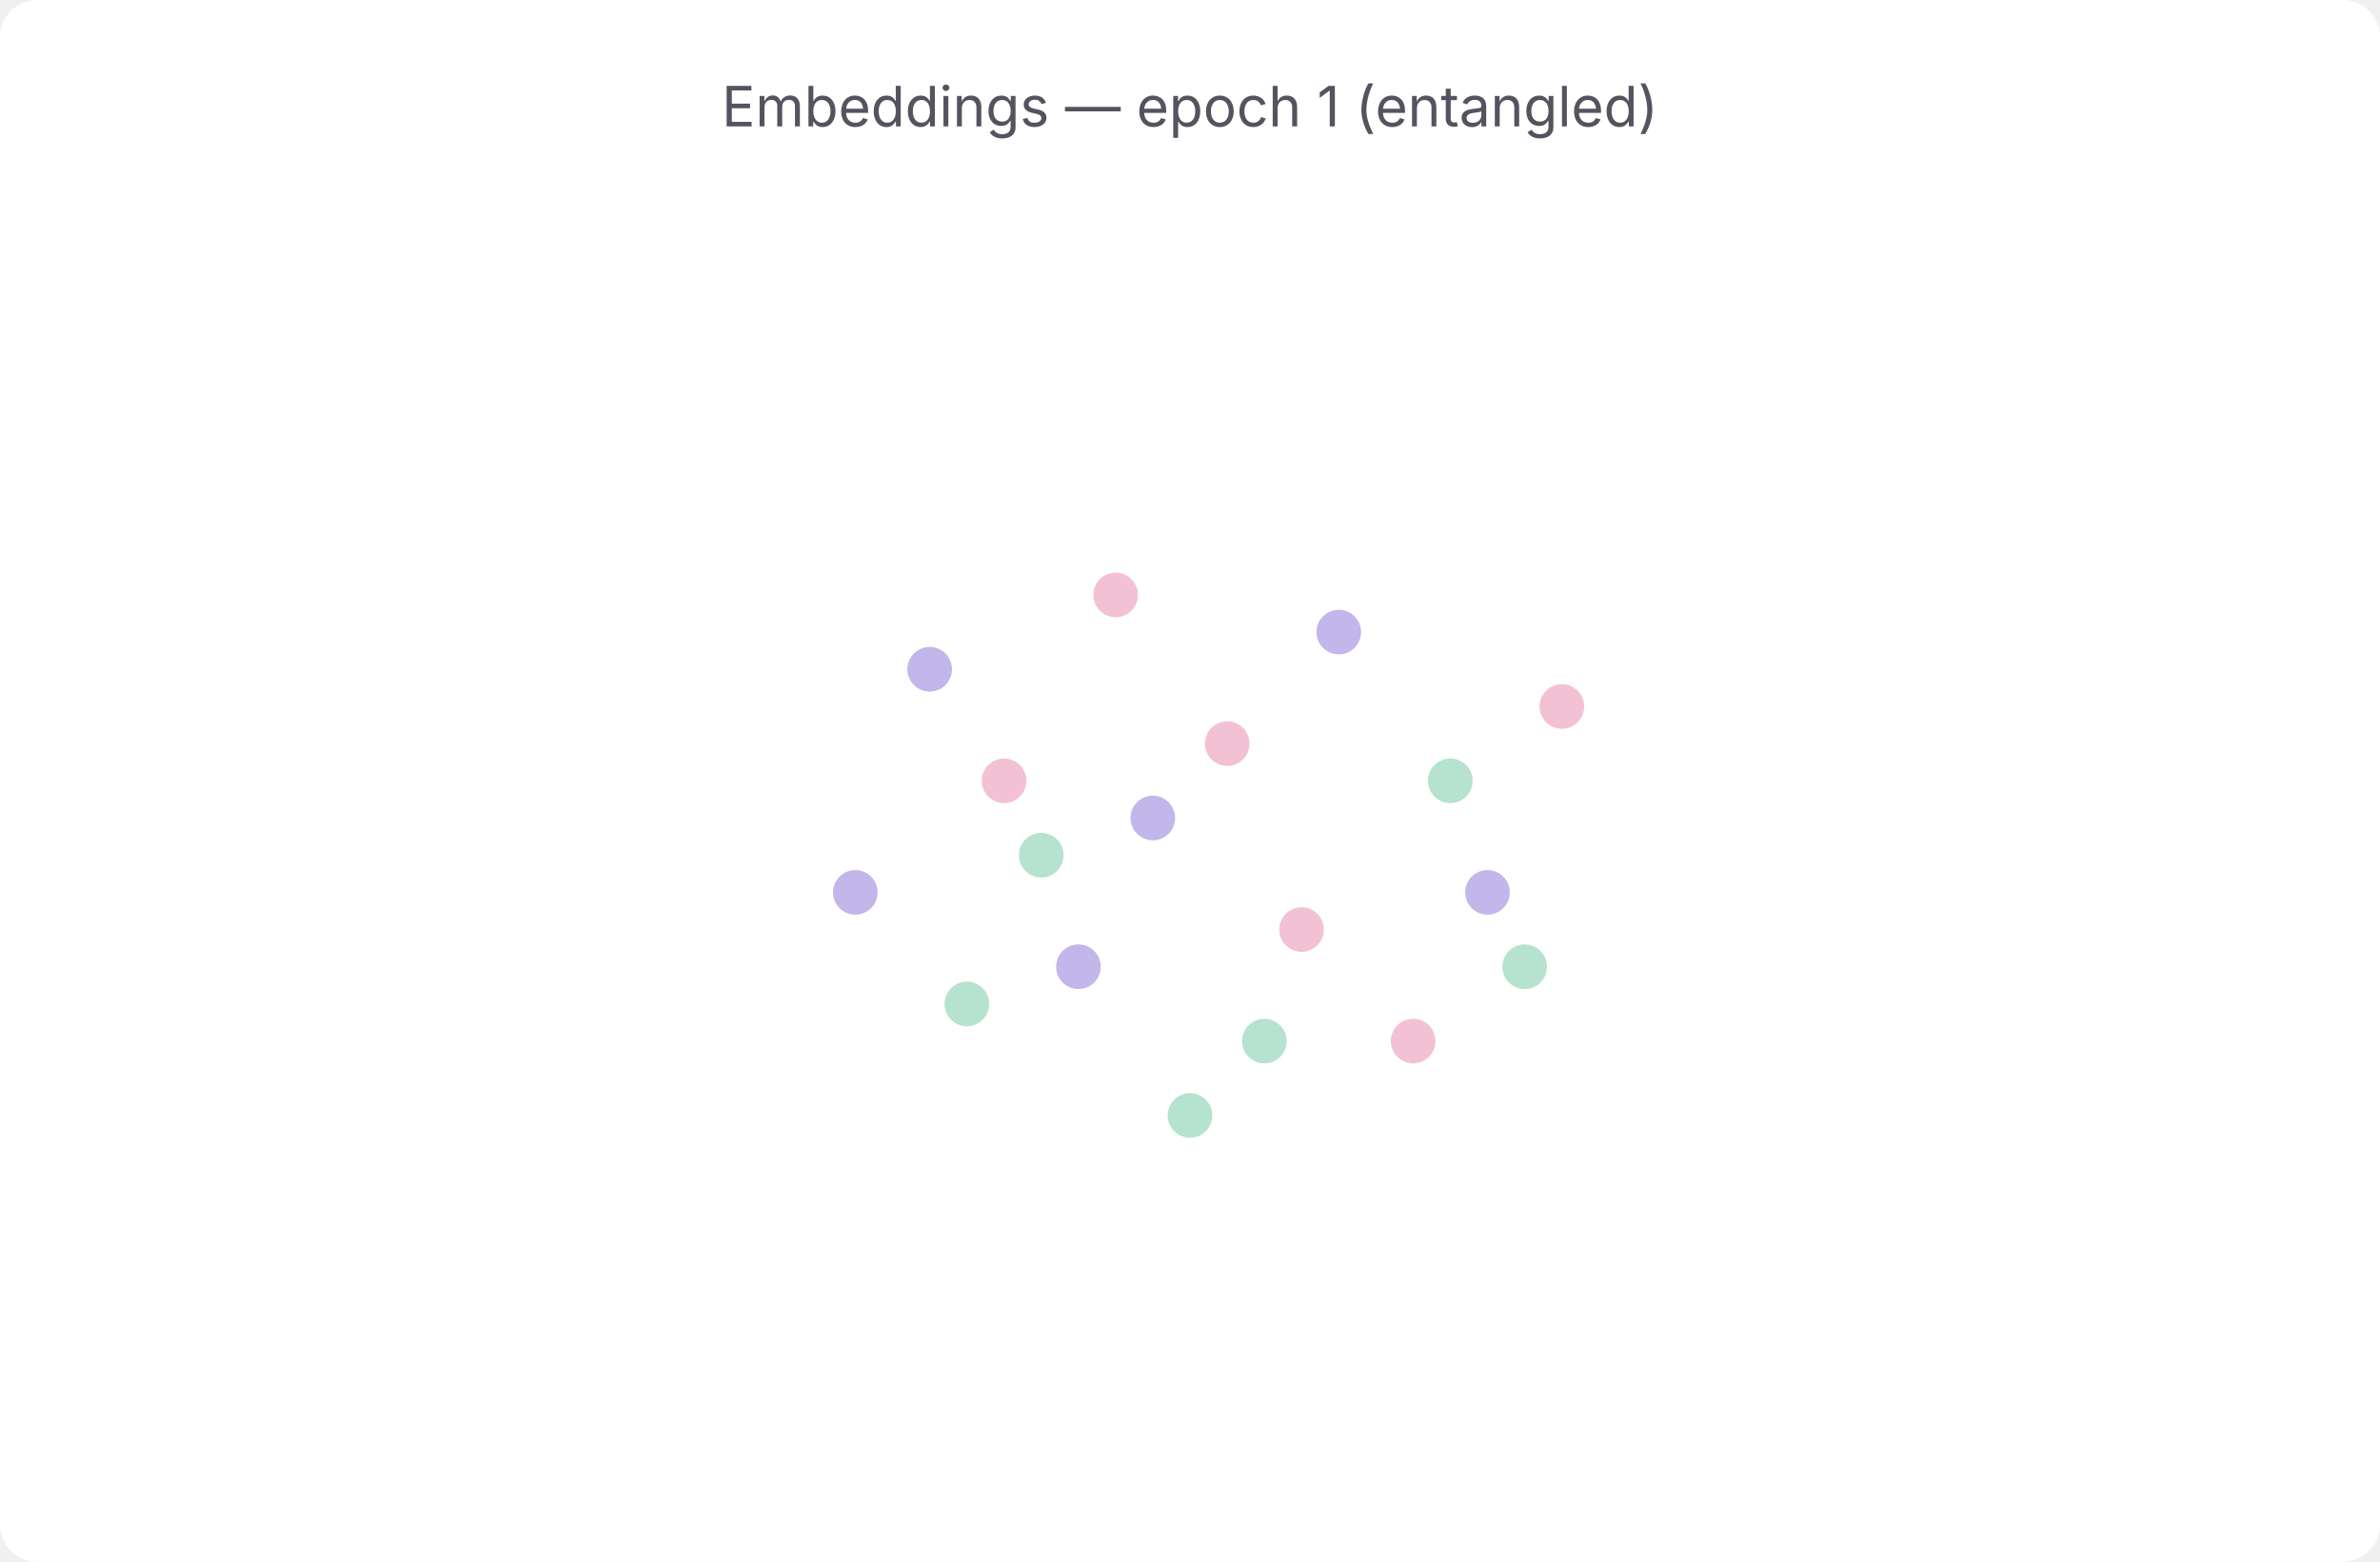
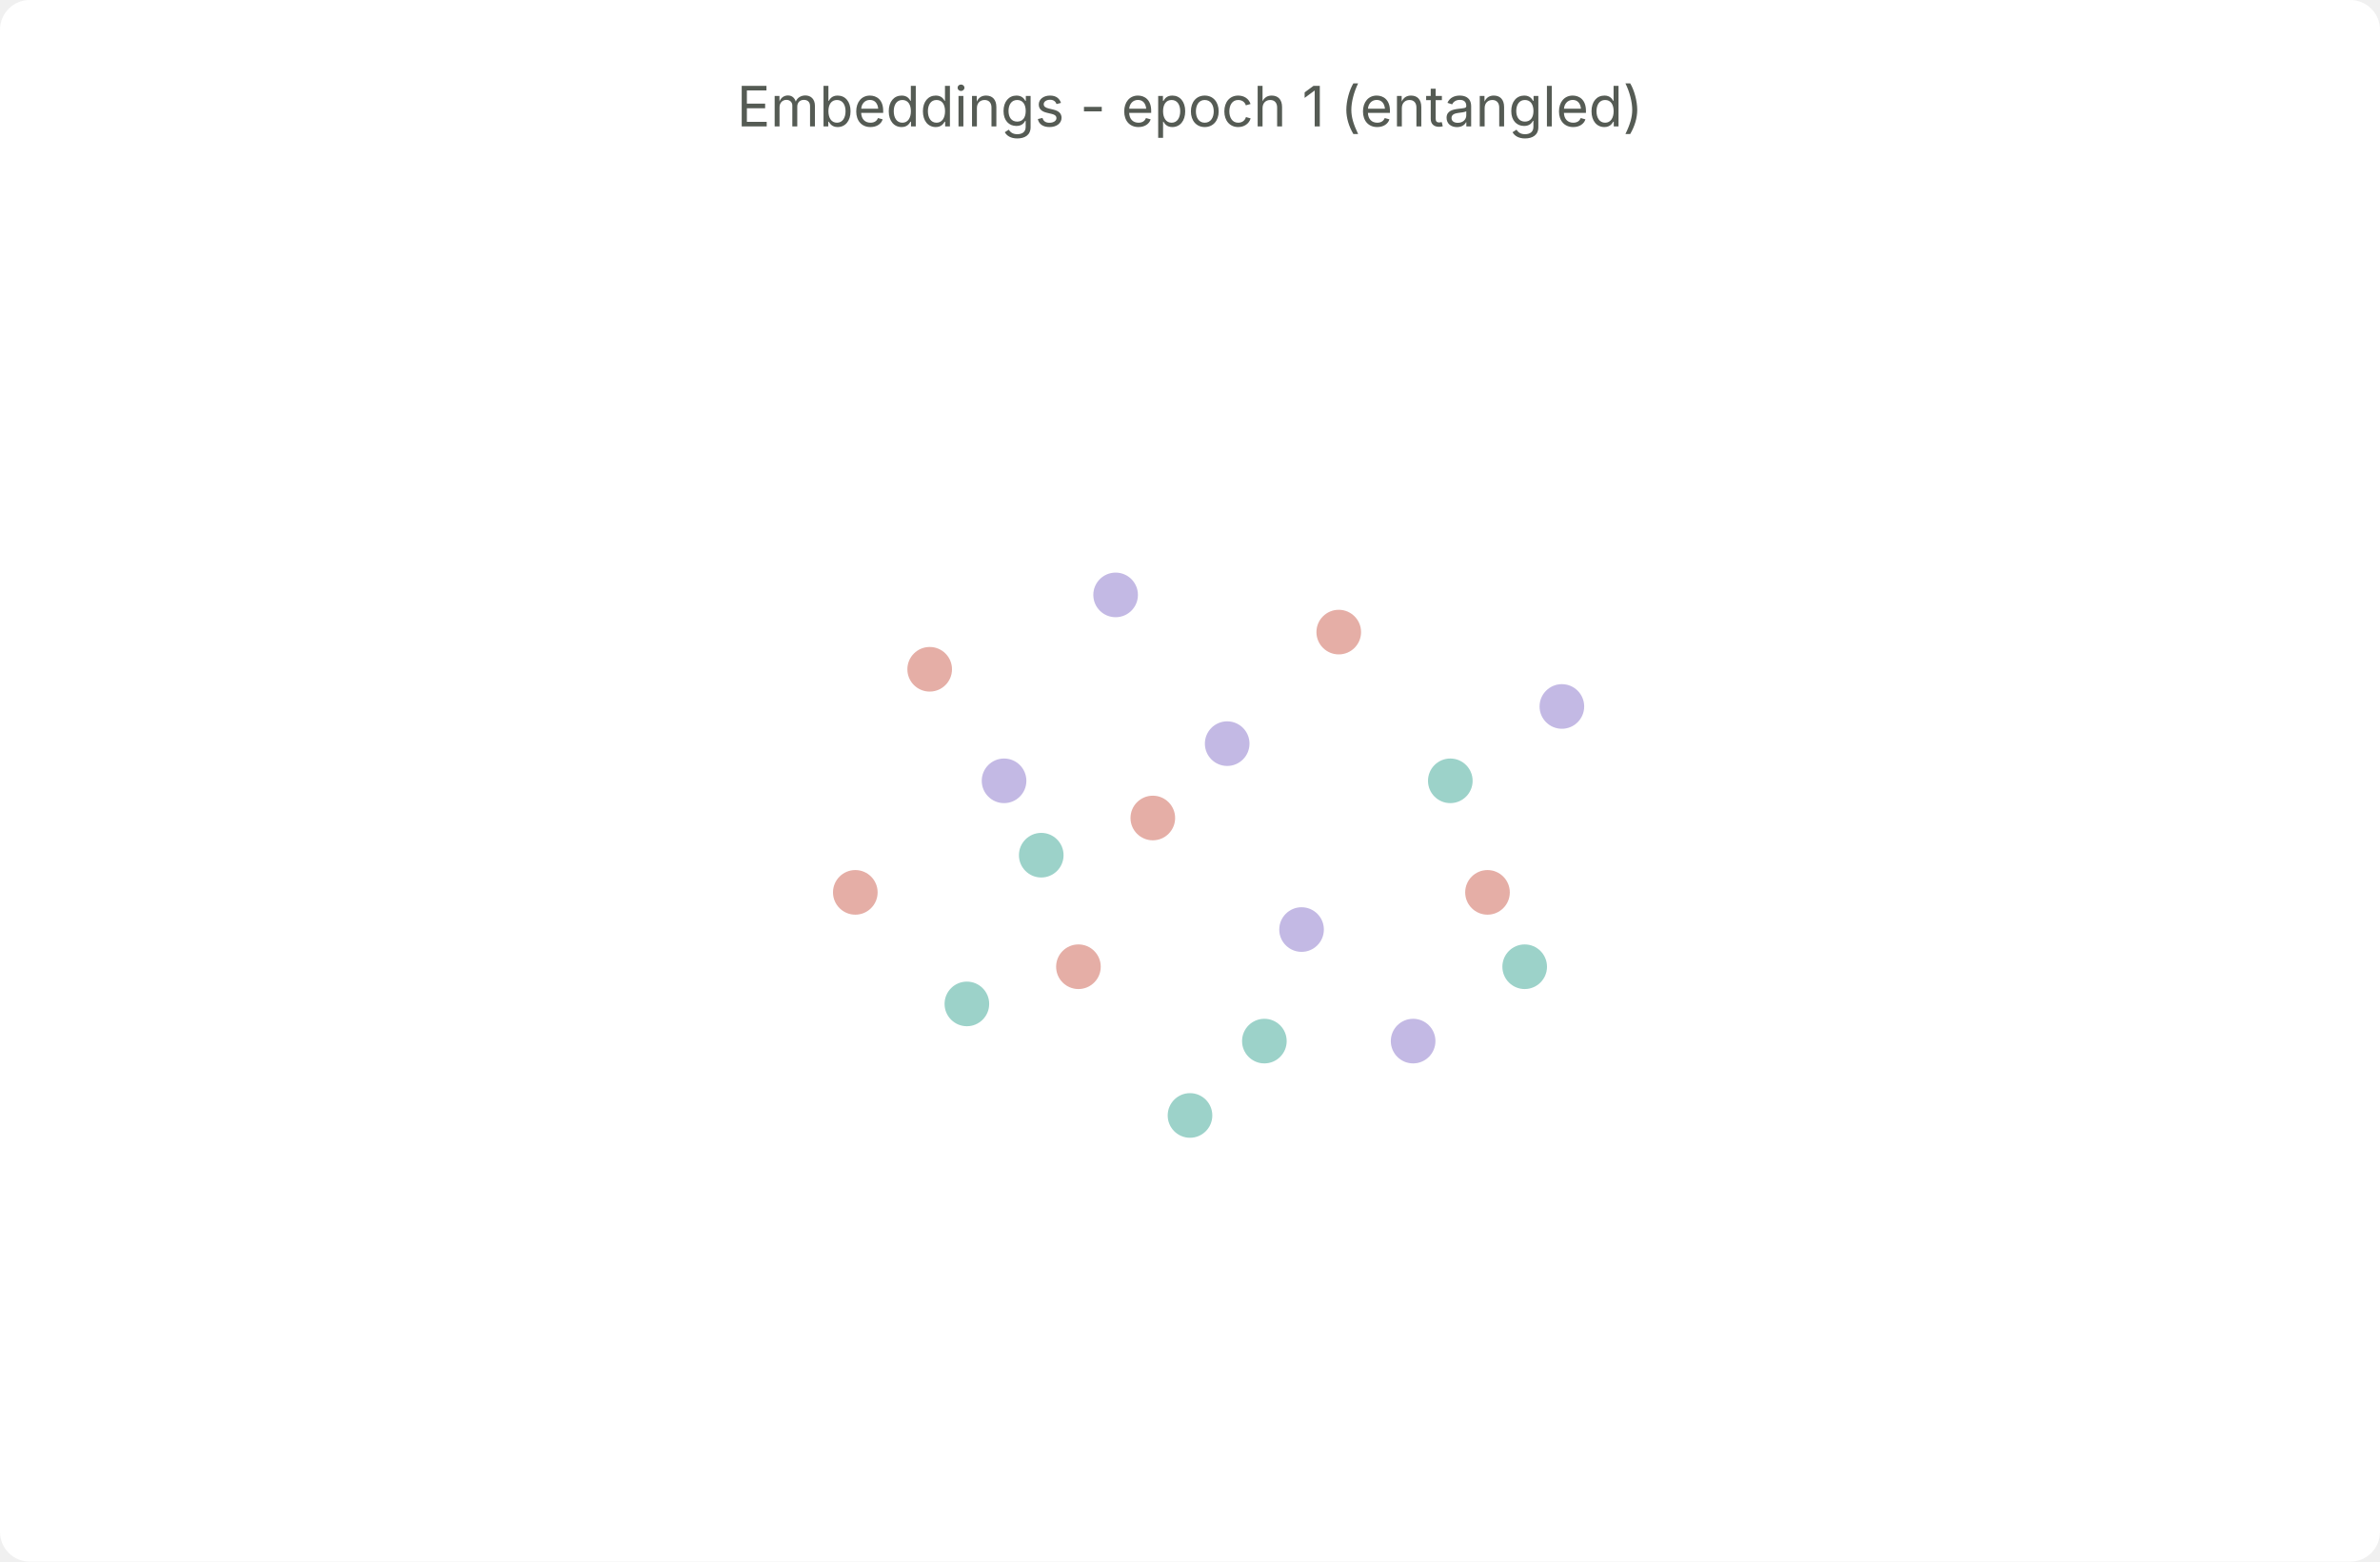
<svg xmlns="http://www.w3.org/2000/svg" viewBox="0 0 640 420" font-family="Inter, sans-serif">
-   <rect width="640" height="420" fill="#ffffff" rx="10" />
-   <text x="320" y="34" text-anchor="middle" fill="#57525f" font-size="15">Embeddings — epoch 1 (entangled)</text>
+   <rect width="640" height="420" fill="#ffffff" rx="8" />
+   <text x="320" y="34" text-anchor="middle" fill="#555b54" font-size="15">Embeddings - epoch 1 (entangled)</text>
  <g opacity="0.85">
-     <g fill="#b8a9e6">
+     <g fill="#e0a097">
      <circle cx="250" cy="180" r="6" />
      <circle cx="310" cy="220" r="6" />
      <circle cx="360" cy="170" r="6" />
      <circle cx="290" cy="260" r="6" />
      <circle cx="400" cy="240" r="6" />
      <circle cx="230" cy="240" r="6" />
    </g>
-     <g fill="#f0b6cd">
+     <g fill="#b9addf">
      <circle cx="330" cy="200" r="6" />
      <circle cx="270" cy="210" r="6" />
      <circle cx="380" cy="280" r="6" />
      <circle cx="350" cy="250" r="6" />
      <circle cx="300" cy="160" r="6" />
      <circle cx="420" cy="190" r="6" />
    </g>
-     <g fill="#a9ddc8">
+     <g fill="#8bcac0">
      <circle cx="280" cy="230" r="6" />
      <circle cx="340" cy="280" r="6" />
      <circle cx="390" cy="210" r="6" />
      <circle cx="260" cy="270" r="6" />
      <circle cx="410" cy="260" r="6" />
      <circle cx="320" cy="300" r="6" />
    </g>
  </g>
</svg>
